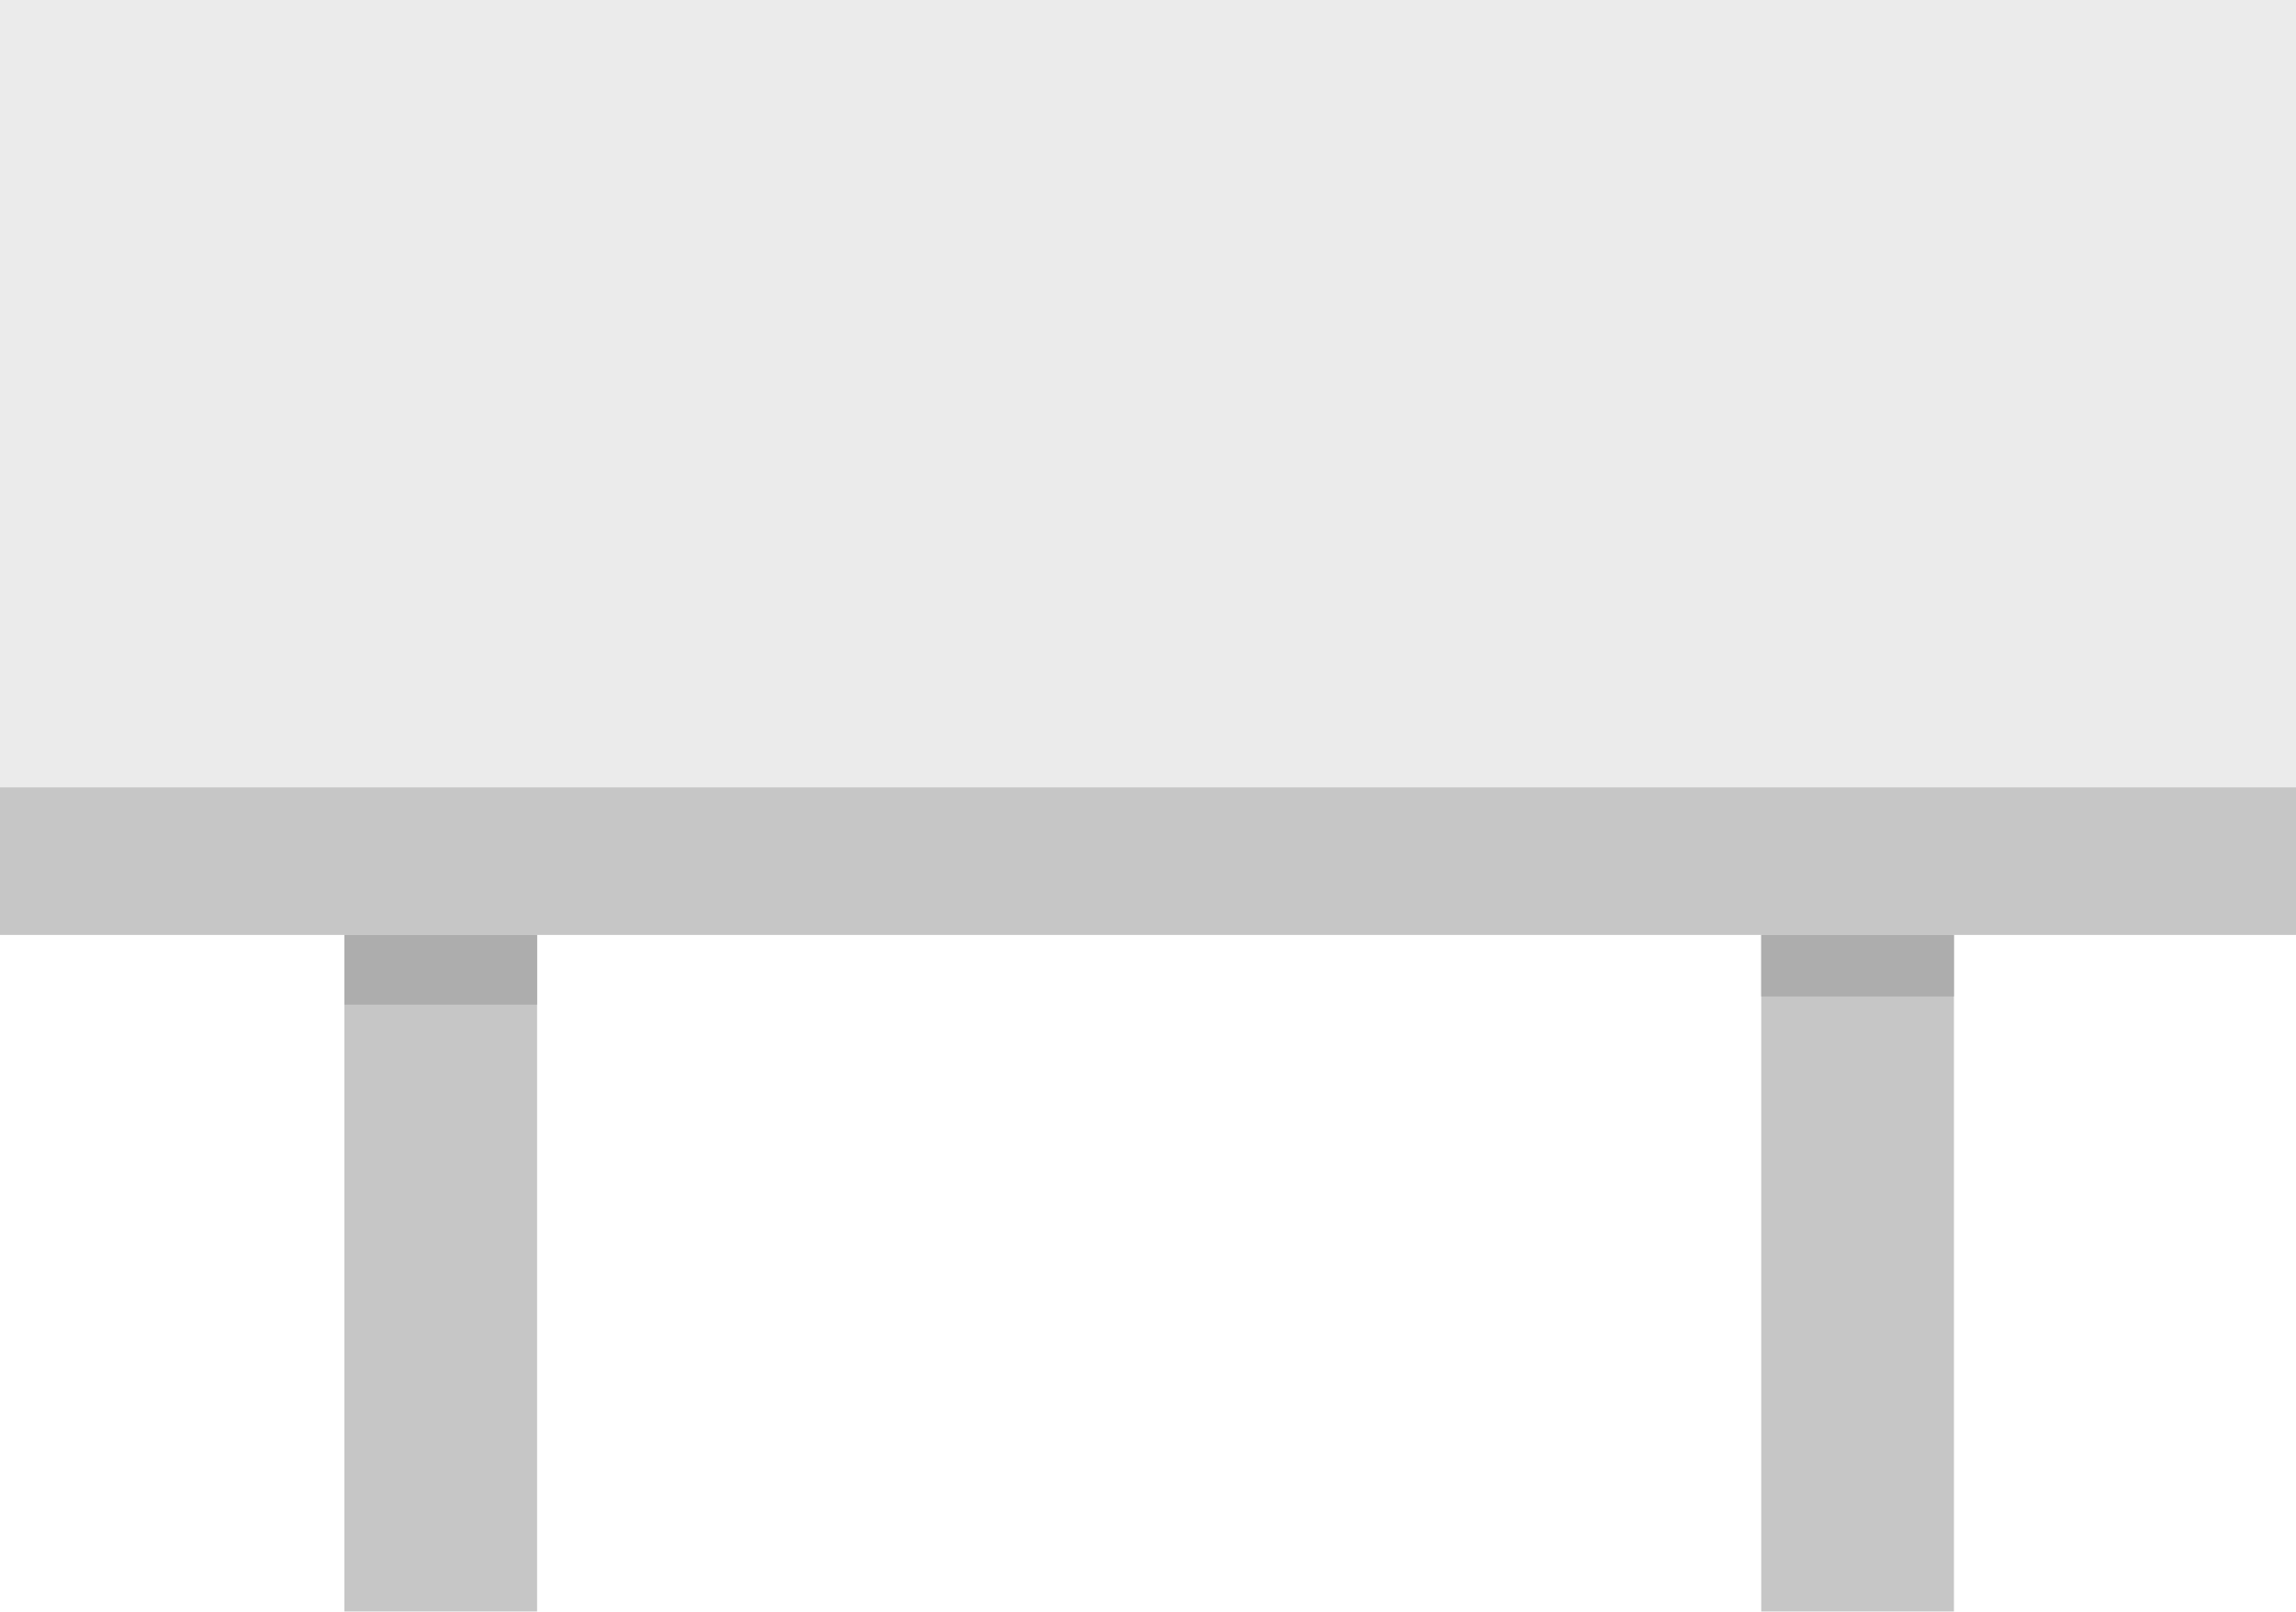
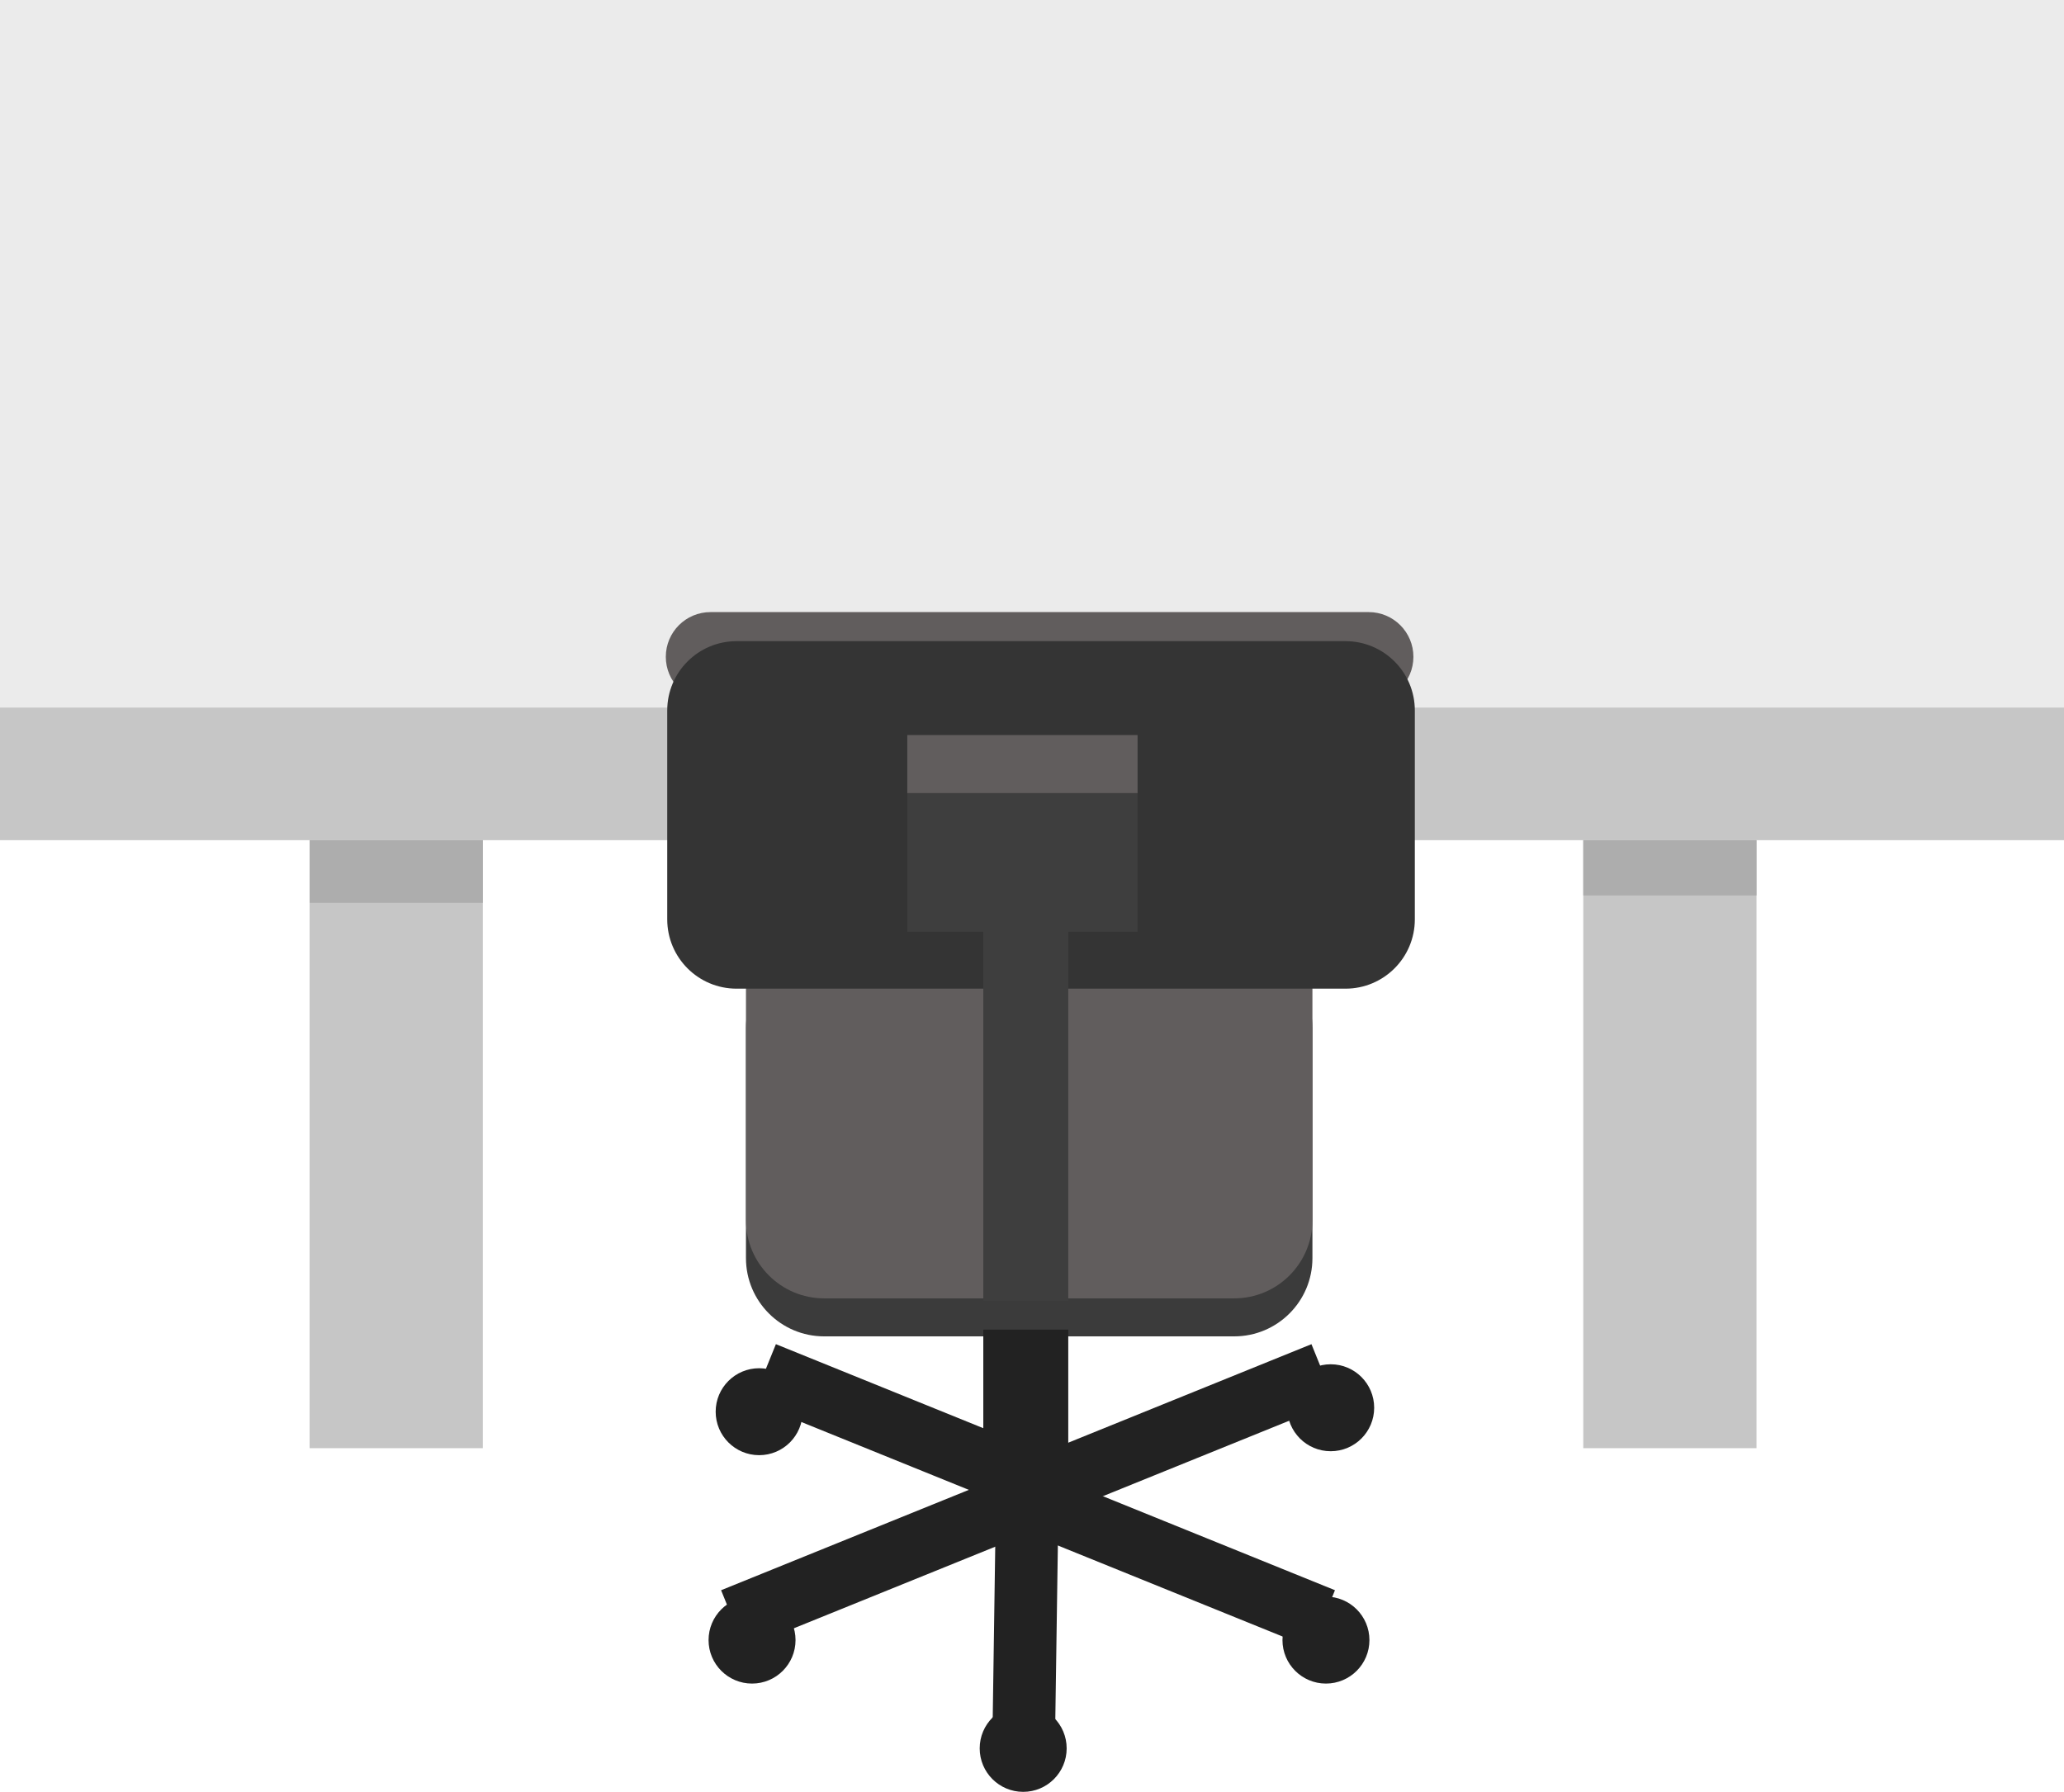
- <svg xmlns="http://www.w3.org/2000/svg" width="101.384mm" height="71.15mm" viewBox="0 0 101.384 71.15" version="1.1" id="svg1">
+ <svg xmlns="http://www.w3.org/2000/svg" width="101.384mm" height="88.034mm" viewBox="0 0 101.384 88.034" version="1.1" id="svg1">
  <defs id="defs1" />
-   <g id="layer1" transform="translate(-105.0054,-382.3643)">
-     <rect style="fill:#ebebeb;fill-opacity:1;stroke:none;stroke-width:1;stroke-dasharray:none;stroke-opacity:1" id="rect6" width="101.384" height="34.76" x="105.005" y="382.364" />
-     <rect style="fill:#c6c6c6;fill-opacity:1;stroke:none;stroke-width:1.004;stroke-dasharray:none;stroke-opacity:1" id="rect7" width="101.384" height="6.518" x="105.005" y="417.125" />
-     <rect style="fill:#c6c6c6;fill-opacity:1;stroke:none;stroke-width:1;stroke-dasharray:none;stroke-opacity:1" id="rect8" width="8.509" height="29.872" x="120.213" y="423.642" />
-     <rect style="fill:#c6c6c6;fill-opacity:1;stroke:none;stroke-width:1;stroke-dasharray:none;stroke-opacity:1" id="rect8-9" width="8.509" height="29.872" x="182.776" y="423.642" />
-     <rect style="fill:#adadad;fill-opacity:1;stroke:none;stroke-width:0.707;stroke-dasharray:none;stroke-opacity:1" id="rect9" width="8.509" height="3.078" x="120.213" y="423.642" />
-     <rect style="fill:#adadad;fill-opacity:1;stroke:none;stroke-width:0.664;stroke-dasharray:none;stroke-opacity:1" id="rect9-1" width="8.509" height="2.716" x="182.776" y="423.642" />
+   <g id="layer1" transform="translate(-51.05226,-351.3004)">
+     <rect style="fill:#ebebeb;fill-opacity:1;stroke:none;stroke-width:1;stroke-dasharray:none;stroke-opacity:1" id="rect6" width="101.384" height="34.76" x="51.052" y="351.3" />
+     <rect style="fill:#c6c6c6;fill-opacity:1;stroke:none;stroke-width:1.004;stroke-dasharray:none;stroke-opacity:1" id="rect7" width="101.384" height="6.518" x="51.052" y="386.061" />
+     <rect style="fill:#c6c6c6;fill-opacity:1;stroke:none;stroke-width:1;stroke-dasharray:none;stroke-opacity:1" id="rect8" width="8.509" height="29.872" x="66.26" y="392.578" />
+     <rect style="fill:#c6c6c6;fill-opacity:1;stroke:none;stroke-width:1;stroke-dasharray:none;stroke-opacity:1" id="rect8-9" width="8.509" height="29.872" x="128.823" y="392.578" />
+     <rect style="fill:#adadad;fill-opacity:1;stroke:none;stroke-width:0.707;stroke-dasharray:none;stroke-opacity:1" id="rect9" width="8.509" height="3.078" x="66.26" y="392.578" />
+     <rect style="fill:#adadad;fill-opacity:1;stroke:none;stroke-width:0.664;stroke-dasharray:none;stroke-opacity:1" id="rect9-1" width="8.509" height="2.716" x="128.823" y="392.578" />
+     <rect style="fill:#3b3b3b;fill-opacity:1;stroke:none;stroke-width:0.692;stroke-dasharray:none;stroke-opacity:1" id="rect152" width="27.825" height="19" x="87.694" y="397.957" ry="3.844" />
+     <rect style="fill:#615d5d;fill-opacity:1;stroke:none;stroke-width:0.692;stroke-dasharray:none;stroke-opacity:1" id="rect151" width="27.825" height="19" x="87.694" y="396.09" ry="3.844" />
+     <rect style="fill:#615d5d;fill-opacity:1;stroke:none;stroke-width:0.382;stroke-dasharray:none;stroke-opacity:1" id="rect146" width="36.722" height="4.393" x="83.757" y="381.373" ry="2.197" />
+     <rect style="fill:#343434;fill-opacity:1;stroke:none;stroke-width:0.754;stroke-dasharray:none;stroke-opacity:1" id="rect147" width="36.722" height="17.073" x="83.827" y="382.801" ry="3.405" />
+     <rect style="fill:#615d5d;fill-opacity:1;stroke:none;stroke-width:0.171;stroke-dasharray:none;stroke-opacity:1" id="rect148" width="11.312" height="2.855" x="95.618" y="387.414" />
+     <rect style="fill:#3e3e3e;fill-opacity:1;stroke:none;stroke-width:0.963;stroke-dasharray:none;stroke-opacity:1" id="rect149" width="11.312" height="6.809" x="95.618" y="390.269" />
+     <rect style="fill:#222222;fill-opacity:1;stroke:none;stroke-width:0.584;stroke-dasharray:none;stroke-opacity:1" id="rect153" width="4.173" height="10.104" x="99.352" y="416.627" />
+     <rect style="fill:#222222;fill-opacity:1;stroke:none;stroke-width:0.693;stroke-dasharray:none;stroke-opacity:1" id="rect154" width="14.936" height="3.075" x="-81.115" y="430.473" ry="0" transform="rotate(-22.05643)" />
+     <rect style="fill:#3e3e3e;fill-opacity:1;stroke:none;stroke-width:0.815;stroke-dasharray:none;stroke-opacity:1" id="rect150" width="4.173" height="19.659" x="99.352" y="395.541" />
+     <rect style="fill:#222222;fill-opacity:1;stroke:none;stroke-width:0.693;stroke-dasharray:none;stroke-opacity:1" id="rect155" width="14.936" height="3.075" x="-269.349" y="354.205" ry="0" transform="matrix(-0.9268144,-0.3755196,-0.3755196,0.9268144,0,0)" />
+     <rect style="fill:#222222;fill-opacity:1;stroke:none;stroke-width:0.693;stroke-dasharray:none;stroke-opacity:1" id="rect156" width="14.936" height="3.075" x="49.699" y="-433.234" ry="0" transform="rotate(157.9436)" />
+     <rect style="fill:#222222;fill-opacity:1;stroke:none;stroke-width:0.693;stroke-dasharray:none;stroke-opacity:1" id="rect157" width="14.936" height="3.075" x="239.358" y="-356.389" ry="0" transform="matrix(0.9268145,0.3755196,0.3755196,-0.9268145,0,0)" />
+     <rect style="fill:#222222;fill-opacity:1;stroke:none;stroke-width:0.693;stroke-dasharray:none;stroke-opacity:1" id="rect158" width="14.936" height="3.075" x="420.801" y="106.206" ry="0" transform="matrix(-0.01469316,0.9998921,0.9998921,0.01469316,0,0)" />
+     <circle style="fill:#222222;fill-opacity:1;stroke:none;stroke-width:0.967;stroke-dasharray:none;stroke-opacity:1" id="path158" cx="88.342" cy="420.658" r="2.136" />
+     <circle style="fill:#222222;fill-opacity:1;stroke:none;stroke-width:0.967;stroke-dasharray:none;stroke-opacity:1" id="circle158" cx="87.993" cy="431.879" r="2.136" />
+     <circle style="fill:#222222;fill-opacity:1;stroke:none;stroke-width:0.967;stroke-dasharray:none;stroke-opacity:1" id="circle159" cx="101.311" cy="437.199" r="2.136" />
+     <circle style="fill:#222222;fill-opacity:1;stroke:none;stroke-width:0.967;stroke-dasharray:none;stroke-opacity:1" id="circle160" cx="116.183" cy="431.879" r="2.136" />
+     <circle style="fill:#222222;fill-opacity:1;stroke:none;stroke-width:0.967;stroke-dasharray:none;stroke-opacity:1" id="circle161" cx="116.416" cy="420.464" r="2.136" />
  </g>
</svg>
